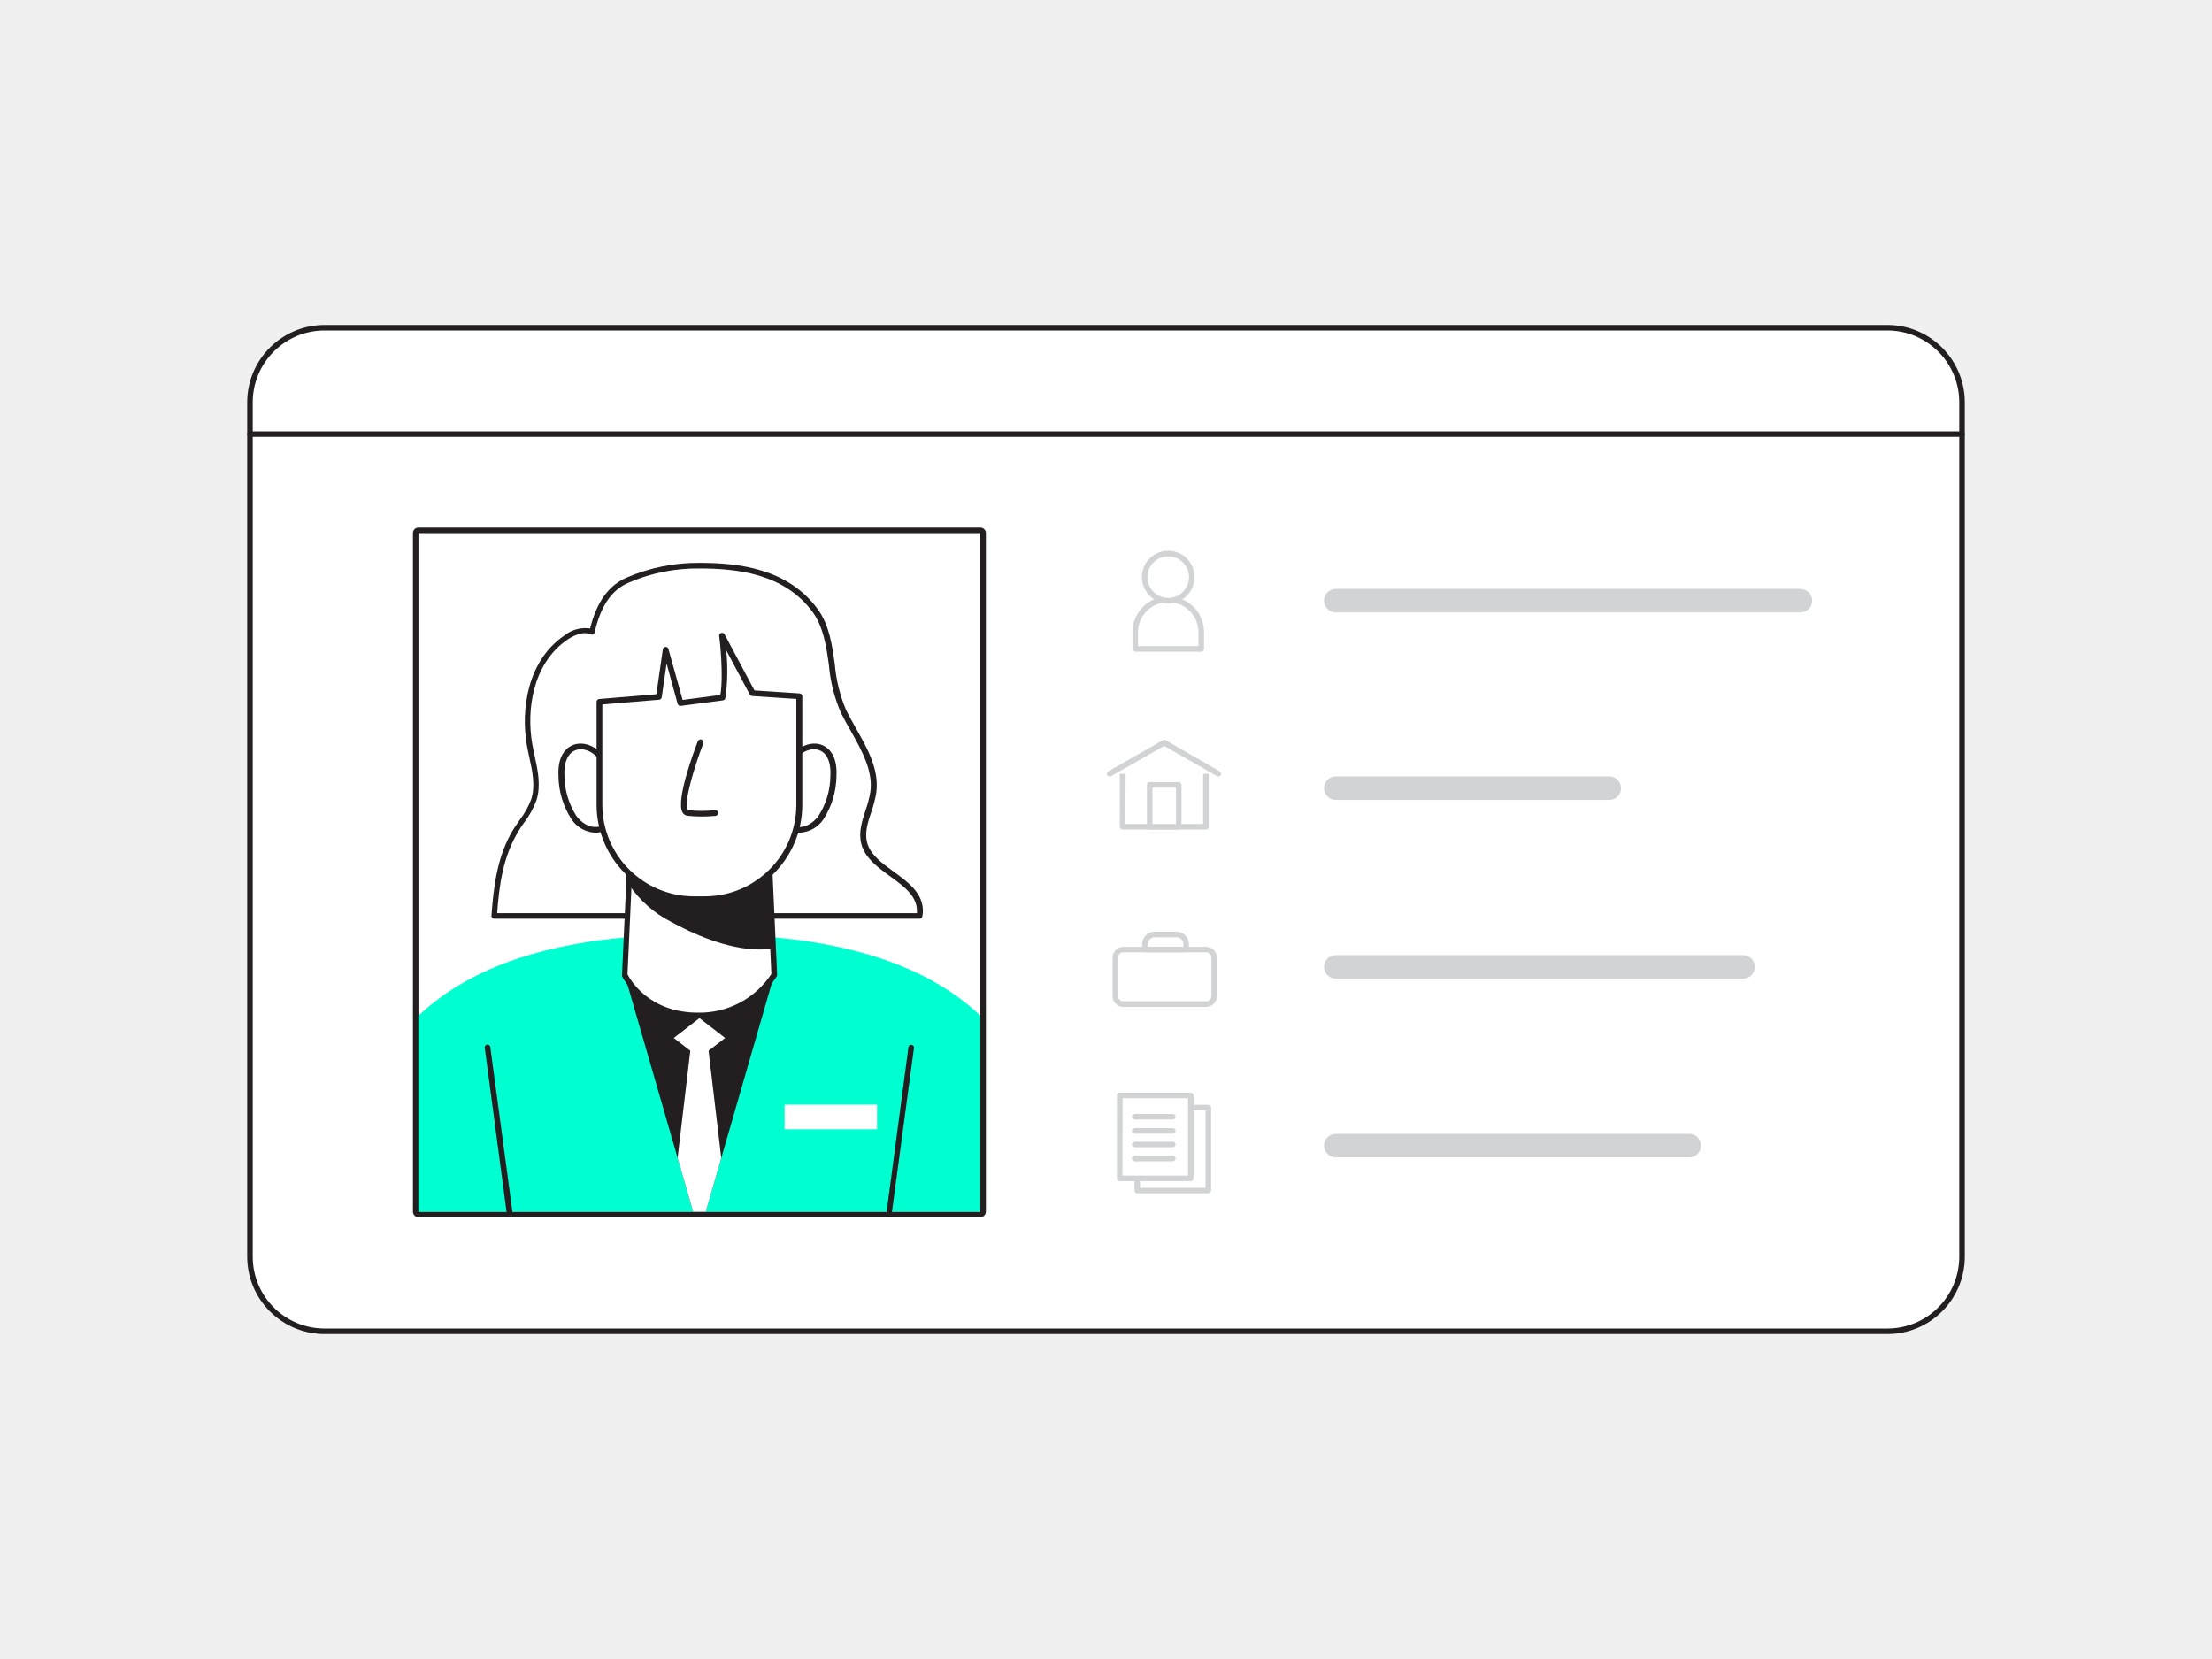
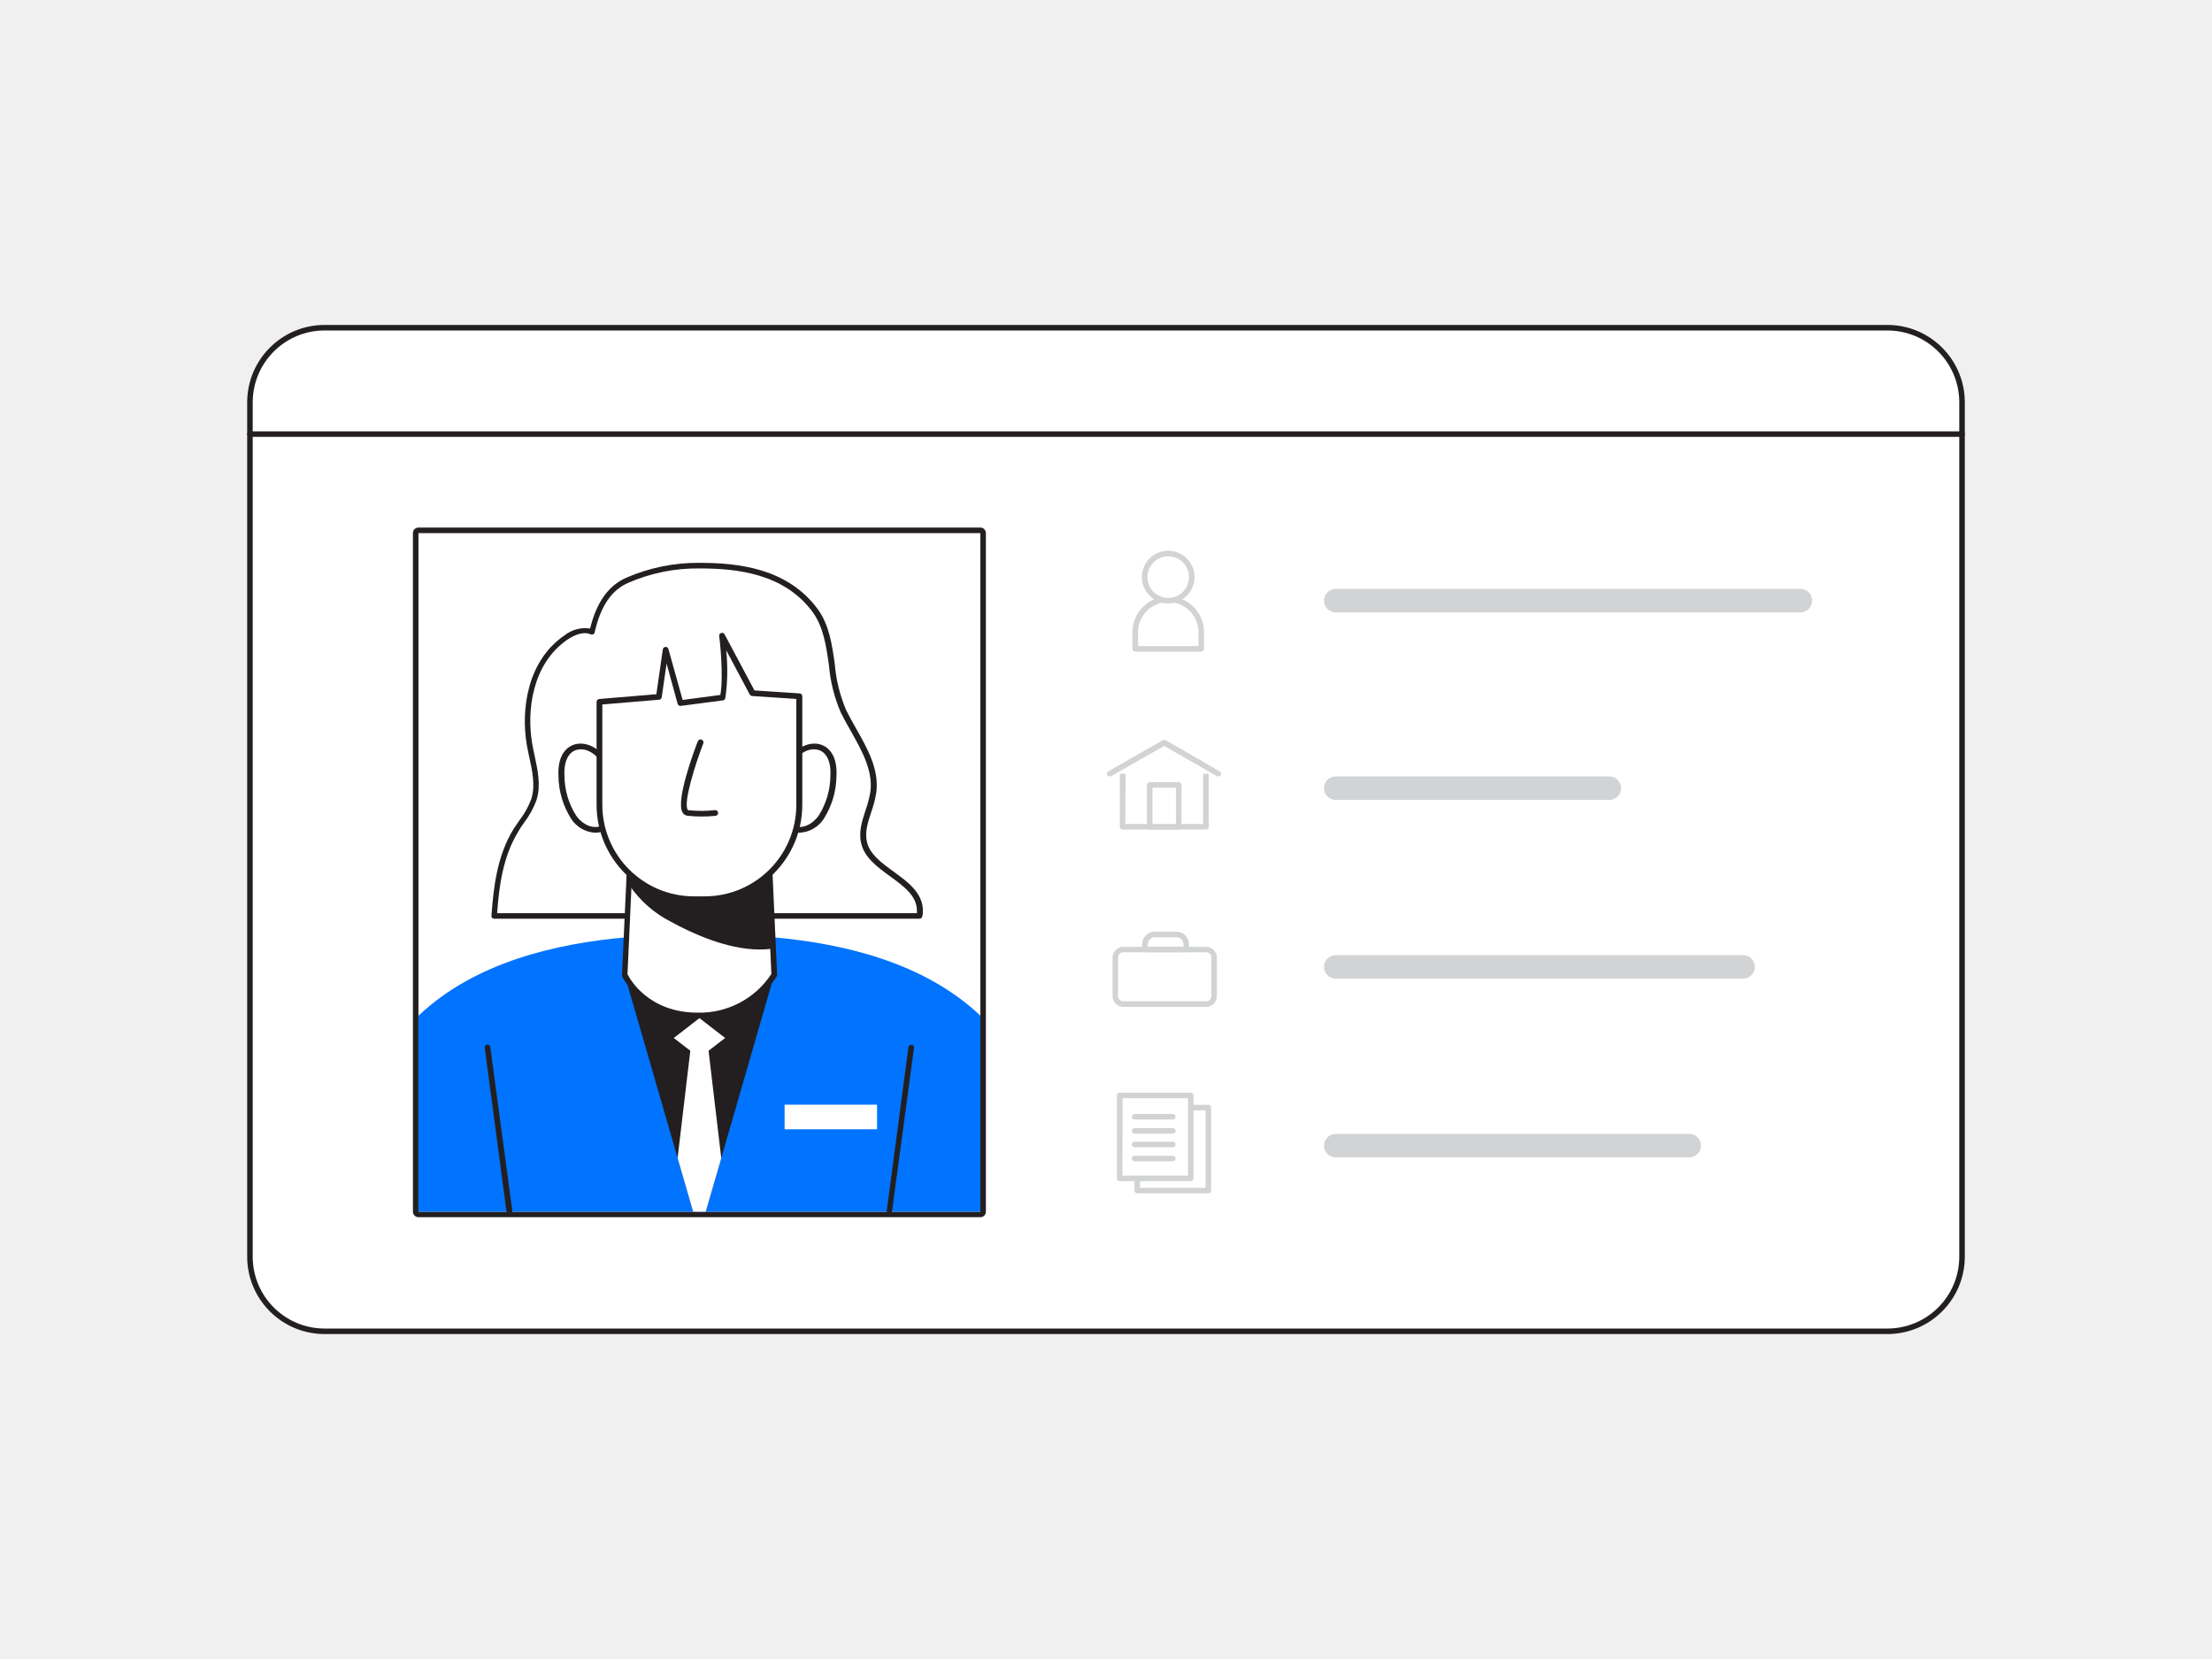
<svg xmlns="http://www.w3.org/2000/svg" viewBox="0 0 400 300" data-imageid="personal-data-flatline" imageName="Personal data" class="illustrations_image" style="width: 144px;">
  <g id="_257_personal_data_flatline" data-name="#257_personal_data_flatline">
    <rect x="45.2" y="59.26" width="309.59" height="181.48" rx="13.44" fill="#fff" />
    <path d="M341.35,241.24H58.65A14,14,0,0,1,44.7,227.3V72.7A14,14,0,0,1,58.65,58.76h282.7A14,14,0,0,1,355.3,72.7V227.3A14,14,0,0,1,341.35,241.24ZM58.65,59.76A13,13,0,0,0,45.7,72.7V227.3a13,13,0,0,0,12.95,12.94h282.7A13,13,0,0,0,354.3,227.3V72.7a13,13,0,0,0-12.95-12.94Z" fill="#231f20" />
    <rect x="75.67" y="96.4" width="101.62" height="122.71" fill="#fff" />
    <path d="M177.28,96.4V219.11H75.67V96.4H177.28m0-1H75.67a1,1,0,0,0-1,1V219.11a1,1,0,0,0,1,1H177.28a1,1,0,0,0,1-1V96.4a1,1,0,0,0-1-1Z" fill="#231f20" />
    <path d="M93.28,150.16c-2.84,4.56-3.56,10.05-3.94,15.45h76.9a3.85,3.85,0,0,0,.11-.94c0-5.57-8.87-7.15-10.1-12.3-.73-3,1.25-6,1.67-9.13.69-5.23-3-9.86-5.38-14.58-2.88-5.81-1.41-13.17-5.14-18.26-4.94-6.75-12.94-8.13-20.93-8.13a31.58,31.58,0,0,0-13,2.62c-3.82,1.63-5.54,5.37-6.45,9.4-1.53-.67-3.32,0-4.7,1-6.14,4.18-7.81,12.4-6.6,19.33.58,3.32,1.8,6.75.8,10C95.9,146.65,94.42,148.32,93.28,150.16Z" fill="#fff" />
    <path d="M166.24,166.13H89.34A.55.55,0,0,1,89,166a.56.56,0,0,1-.13-.39c.36-5.05,1-10.85,4-15.7h0c.34-.53.7-1.06,1.06-1.58a14.22,14.22,0,0,0,2.15-3.86c.75-2.39.19-5-.36-7.51-.16-.74-.32-1.48-.45-2.22-1.09-6.26,0-15.22,6.82-19.85a6,6,0,0,1,4.62-1.24c1.18-4.79,3.35-7.81,6.61-9.21a32.42,32.42,0,0,1,13.18-2.66c7.1,0,15.93,1,21.35,8.34,2.12,2.89,2.62,6.51,3.11,10a26.88,26.88,0,0,0,2.07,8.34c.54,1.08,1.17,2.19,1.77,3.26,2.07,3.65,4.21,7.43,3.66,11.61a20.11,20.11,0,0,1-.91,3.51c-.62,1.88-1.2,3.67-.77,5.44.53,2.22,2.62,3.74,4.83,5.35,2.59,1.88,5.27,3.84,5.28,7.07a4.08,4.08,0,0,1-.12,1.07A.52.52,0,0,1,166.24,166.13Zm-76.34-1h75.91a3,3,0,0,0,0-.42c0-2.72-2.36-4.43-4.86-6.25-2.26-1.65-4.6-3.35-5.22-5.94-.5-2.06.16-4.06.79-6a20.07,20.07,0,0,0,.87-3.32c.51-3.84-1.55-7.47-3.53-11-.62-1.08-1.25-2.2-1.8-3.31a27.7,27.7,0,0,1-2.17-8.66c-.5-3.52-1-6.85-2.92-9.53-5.15-7-13.67-7.91-20.52-7.91a31.25,31.25,0,0,0-12.77,2.57c-3.1,1.33-5.06,4.21-6.15,9a.51.51,0,0,1-.71.35c-1.48-.65-3.27.32-4.2.95-6.38,4.35-7.42,12.86-6.38,18.82.13.73.28,1.46.44,2.19.57,2.65,1.16,5.38.34,8a15.54,15.54,0,0,1-2.29,4.15c-.35.51-.71,1-1,1.54h0C90.93,154.91,90.25,160.3,89.9,165.1Zm3.38-14.94h0Z" fill="#231f20" />
-     <path d="M177.28,183.66v35.45H75.67V183.68c10.26-9.74,25-13.08,37.58-14.18,4.86-.43,9.39-.53,13.23-.53h.9c3.58,0,7.72.12,12.11.51a.86.86,0,0,1,.22,0C152.31,170.6,167,173.94,177.28,183.66Z" fill="#00ffd1" class="target-color" />
+     <path d="M177.28,183.66v35.45H75.67V183.68c10.26-9.74,25-13.08,37.58-14.18,4.86-.43,9.39-.53,13.23-.53h.9c3.58,0,7.72.12,12.11.51a.86.86,0,0,1,.22,0C152.31,170.6,167,173.94,177.28,183.66Z" fill="#0073ff" class="target-color" />
    <path d="M140,176.29v0h0l-9.57,33.12-2.81,9.67h-2.28l-2.81-9.71-9.55-33a.24.24,0,0,0,0-.08v0C119.43,174.37,133.53,174.37,140,176.29Z" fill="#231f20" />
    <path d="M113,176.3s3.37,7.35,13.22,7.35A15.9,15.9,0,0,0,140,176.3l-1.32-28.88H114.26Z" fill="#fff" />
    <path d="M126.17,184.17c-10.06,0-13.66-7.58-13.69-7.65a.52.52,0,0,1,0-.24l1.32-28.89a.52.52,0,0,1,.51-.49H138.7a.52.52,0,0,1,.52.49l1.31,28.89a.53.53,0,0,1-.06.27A16.57,16.57,0,0,1,126.17,184.17Zm-12.7-8c.46.93,3.85,6.95,12.7,6.95a15.51,15.51,0,0,0,13.32-7l-1.28-28.24H114.76Z" fill="#231f20" />
    <path d="M114.26,159.78a20.06,20.06,0,0,0,7.39,6.47c4.84,2.68,12.08,5.69,17.95,4.79l-1-12.21a55,55,0,0,1-13,.08c-3.79-.33-7.7-.69-11.18-2.16C113.9,156.48,113.51,158.6,114.26,159.78Z" fill="#231f20" />
    <path d="M137.36,171.7c-5.92,0-12.38-3-16-5a20.17,20.17,0,0,1-7.57-6.65,3.53,3.53,0,0,1,0-3.51.75.75,0,0,1,.91-.23c3.46,1.45,7.48,1.81,11,2.12a54.26,54.26,0,0,0,12.84-.08.54.54,0,0,1,.39.1.54.54,0,0,1,.18.35l1,12.21a.51.51,0,0,1-.42.54A16.14,16.14,0,0,1,137.36,171.7Zm-22.88-14.42a2.86,2.86,0,0,0,.2,2.23h0a19.28,19.28,0,0,0,7.21,6.3c3.83,2.12,11.08,5.51,17.18,4.79l-.89-11.21a56.19,56.19,0,0,1-12.55,0C122.08,159.1,118.05,158.75,114.48,157.28Zm-.18-.07h0Z" fill="#231f20" />
    <polygon points="126.48 191.28 121.84 187.7 126.48 184.11 131.13 187.7 126.48 191.28" fill="#fff" />
    <polygon points="130.43 209.44 127.62 219.11 125.34 219.11 122.53 209.4 124.83 190.01 124.83 190 124.92 189.33 124.97 188.92 128 188.92 128.05 189.35 128.13 190 128.13 190.01 130.43 209.44" fill="#fff" />
    <path d="M92.12,219.62a.53.53,0,0,1-.52-.45L87.65,189.4a.51.51,0,0,1,1-.14l4,29.78a.52.52,0,0,1-.45.58Z" fill="#231f20" />
    <path d="M160.85,219.62h-.07a.52.52,0,0,1-.44-.58l3.95-29.78a.52.52,0,0,1,1,.14l-4,29.77A.52.52,0,0,1,160.85,219.62Z" fill="#231f20" />
    <path d="M141.88,140.78c.81-6.78,9.19-8.45,8.78-.46a14.13,14.13,0,0,1-2.24,7.49c-1.43,2-3.75,2.89-5.62,1.77" fill="#fff" />
    <path d="M144.55,150.58a3.88,3.88,0,0,1-2-.56.52.52,0,0,1-.17-.71.51.51,0,0,1,.7-.17c1.54.92,3.57.25,4.95-1.63a13.64,13.64,0,0,0,2.13-7.22c.15-2.83-.86-4.62-2.71-4.78-2.12-.2-4.63,1.92-5,5.33a.52.52,0,0,1-1-.13c.5-4.13,3.58-6.45,6.16-6.23,1.91.17,3.87,1.79,3.65,5.86a14.75,14.75,0,0,1-2.33,7.78A5.5,5.5,0,0,1,144.55,150.58Z" fill="#231f20" />
    <path d="M110.28,140.78c-.81-6.78-9.19-8.45-8.78-.46a14.13,14.13,0,0,0,2.24,7.49c1.43,2,3.75,2.89,5.62,1.77" fill="#fff" />
    <path d="M107.6,150.58a5.5,5.5,0,0,1-4.28-2.46,14.72,14.72,0,0,1-2.33-7.78c-.22-4.07,1.74-5.69,3.65-5.86,2.57-.22,5.66,2.1,6.15,6.23a.51.51,0,0,1-.45.58.52.52,0,0,1-.57-.45c-.41-3.41-2.94-5.53-5-5.33-1.84.16-2.85,2-2.7,4.78a13.64,13.64,0,0,0,2.13,7.22c1.38,1.88,3.41,2.55,4.95,1.63a.51.51,0,0,1,.7.17.52.52,0,0,1-.17.71A3.89,3.89,0,0,1,107.6,150.58Z" fill="#231f20" />
    <path d="M144.54,125.9v19.64a17.06,17.06,0,0,1-17.07,17.06h-2a17.06,17.06,0,0,1-17.07-17.06V126.91l10.74-.89,1.23-8.52,2.69,9.64,7.63-1c.78-3.41,0-10.77-.12-11.1l5.5,10.31Z" fill="#fff" />
    <path d="M127.47,163.12h-2a17.61,17.61,0,0,1-17.59-17.58V126.91a.52.52,0,0,1,.47-.51l10.34-.86,1.17-8.12a.53.53,0,0,1,.48-.44.5.5,0,0,1,.53.38l2.57,9.21,6.82-.9c.62-3.4-.12-10.17-.19-10.53a.52.52,0,0,1,1-.35l5.36,10.06,8.17.54a.51.51,0,0,1,.48.51v19.64A17.6,17.6,0,0,1,127.47,163.12Zm-18.55-35.73v18.15a16.58,16.58,0,0,0,16.56,16.55h2A16.57,16.57,0,0,0,144,145.54V126.39l-8-.53a.55.55,0,0,1-.42-.27l-4.26-8a35,35,0,0,1-.16,8.66.52.52,0,0,1-.43.4l-7.63,1a.52.52,0,0,1-.56-.37l-2-7.29-.88,6.1a.51.51,0,0,1-.47.44Z" fill="#231f20" />
    <rect x="141.88" y="199.76" width="16.72" height="4.45" fill="#fff" />
    <path d="M126.75,147.65a21.49,21.49,0,0,1-2.46-.14,1.18,1.18,0,0,1-.86-.58c-1.28-2.13,2.06-11.1,2.75-12.87a.51.51,0,0,1,1,.36c-1.51,3.94-3.61,10.67-2.83,12,0,.08.08.08.11.08a21.69,21.69,0,0,0,4.82,0,.52.52,0,0,1,.58.45.53.53,0,0,1-.45.58A23,23,0,0,1,126.75,147.65Z" fill="#231f20" />
    <path d="M354.8,79H45.2a.5.5,0,0,1-.5-.5.51.51,0,0,1,.5-.5H354.8a.51.51,0,0,1,.5.5A.5.5,0,0,1,354.8,79Z" fill="#231f20" />
    <rect x="239.42" y="106.49" width="88.28" height="4.25" rx="2.13" fill="#d1d3d4" />
    <rect x="239.42" y="140.4" width="53.72" height="4.25" rx="2.13" fill="#d1d3d4" />
    <rect x="239.42" y="172.72" width="77.91" height="4.25" rx="2.13" fill="#d1d3d4" />
    <rect x="239.42" y="205.04" width="68.17" height="4.25" rx="2.13" fill="#d1d3d4" />
    <path d="M217.22,117.34v-2.76a6,6,0,0,0-6-6h0a6,6,0,0,0-6,6v2.76Z" fill="#fff" />
    <path d="M217.22,117.84H205.29a.5.5,0,0,1-.5-.5v-2.76a6.47,6.47,0,1,1,12.93,0v2.76A.5.5,0,0,1,217.22,117.84Zm-11.43-1h10.93v-2.26a5.47,5.47,0,1,0-10.93,0Z" fill="#d1d3d4" />
    <circle cx="211.25" cy="104.36" r="4.25" fill="#fff" />
    <path d="M211.25,109.11a4.76,4.76,0,1,1,4.76-4.75A4.75,4.75,0,0,1,211.25,109.11Zm0-8.51a3.76,3.76,0,1,0,3.76,3.76A3.76,3.76,0,0,0,211.25,100.6Z" fill="#d1d3d4" />
    <polygon points="218.06 149.47 202.98 149.47 202.98 138.65 210.52 134.31 218.06 138.65 218.06 149.47" fill="#fff" />
    <path d="M218.06,150H203a.5.5,0,0,1-.5-.5V138.65a.5.5,0,0,1,.25-.43l7.54-4.34a.5.5,0,0,1,.5,0l7.54,4.34a.48.48,0,0,1,.25.43v10.81A.5.5,0,0,1,218.06,150Zm-14.58-1h14.08v-10l-7-4.05-7,4.05Z" fill="#d1d3d4" />
    <rect x="207.9" y="141.89" width="5.25" height="7.58" fill="#fff" />
    <path d="M213.15,150H207.9a.5.5,0,0,1-.5-.5v-7.57a.5.5,0,0,1,.5-.5h5.25a.5.5,0,0,1,.5.5v7.57A.5.5,0,0,1,213.15,150Zm-4.75-1h4.25v-6.57H208.4Z" fill="#d1d3d4" />
    <polyline points="200.65 139.92 210.52 134.31 220.32 139.92" fill="#fff" />
    <path d="M220.32,140.42a.5.5,0,0,1-.24-.06l-9.56-5.47-9.62,5.47a.5.5,0,0,1-.68-.19.49.49,0,0,1,.18-.68l9.88-5.61a.48.48,0,0,1,.49,0l9.8,5.61a.5.5,0,0,1-.25.93Z" fill="#d1d3d4" />
    <rect x="201.67" y="171.7" width="17.87" height="9.88" rx="1.43" fill="#fff" />
    <path d="M218.12,182.08h-15a1.93,1.93,0,0,1-1.93-1.93v-7a1.94,1.94,0,0,1,1.93-1.93h15a1.94,1.94,0,0,1,1.93,1.93v7A1.93,1.93,0,0,1,218.12,182.08Zm-15-9.88a.93.93,0,0,0-.93.93v7a.93.93,0,0,0,.93.93h15a.93.93,0,0,0,.93-.93v-7a.93.93,0,0,0-.93-.93Z" fill="#d1d3d4" />
    <path d="M208.77,169h4.05a1.72,1.72,0,0,1,1.72,1.72v1a0,0,0,0,1,0,0h-7.48a0,0,0,0,1,0,0v-1A1.72,1.72,0,0,1,208.77,169Z" fill="#fff" />
    <path d="M214.53,172.2h-7.48a.5.5,0,0,1-.5-.5v-1a2.21,2.21,0,0,1,2.22-2.22h4a2.21,2.21,0,0,1,2.21,2.22v1A.5.5,0,0,1,214.53,172.2Zm-7-1H214v-.49a1.22,1.22,0,0,0-1.21-1.22h-4a1.22,1.22,0,0,0-1.22,1.22Z" fill="#d1d3d4" />
    <rect x="205.65" y="200.31" width="12.86" height="14.97" fill="#fff" />
    <path d="M218.51,215.79H205.65a.5.5,0,0,1-.5-.5v-15a.5.5,0,0,1,.5-.5h12.86a.5.5,0,0,1,.5.5v15A.5.5,0,0,1,218.51,215.79Zm-12.36-1H218v-14H206.15Z" fill="#d1d3d4" />
    <rect x="202.47" y="198.12" width="12.86" height="14.97" fill="#fff" />
    <path d="M215.33,213.59H202.47a.5.5,0,0,1-.5-.5v-15a.5.5,0,0,1,.5-.5h12.86a.5.5,0,0,1,.5.5v15A.5.5,0,0,1,215.33,213.59Zm-12.36-1h11.86v-14H203Z" fill="#d1d3d4" />
    <path d="M212.08,202.44h-6.9a.5.5,0,0,1-.5-.5.5.5,0,0,1,.5-.5h6.9a.5.5,0,0,1,.5.5A.51.51,0,0,1,212.08,202.44Z" fill="#d1d3d4" />
    <path d="M212.08,205h-6.9a.5.5,0,0,1,0-1h6.9a.5.5,0,0,1,0,1Z" fill="#d1d3d4" />
    <path d="M212.08,207.46h-6.9a.5.5,0,0,1-.5-.5.5.5,0,0,1,.5-.5h6.9a.51.51,0,0,1,.5.5A.5.5,0,0,1,212.08,207.46Z" fill="#d1d3d4" />
    <path d="M212.08,210h-6.9a.5.5,0,0,1-.5-.5.5.5,0,0,1,.5-.5h6.9a.5.5,0,0,1,.5.5A.51.51,0,0,1,212.08,210Z" fill="#d1d3d4" />
  </g>
</svg>
